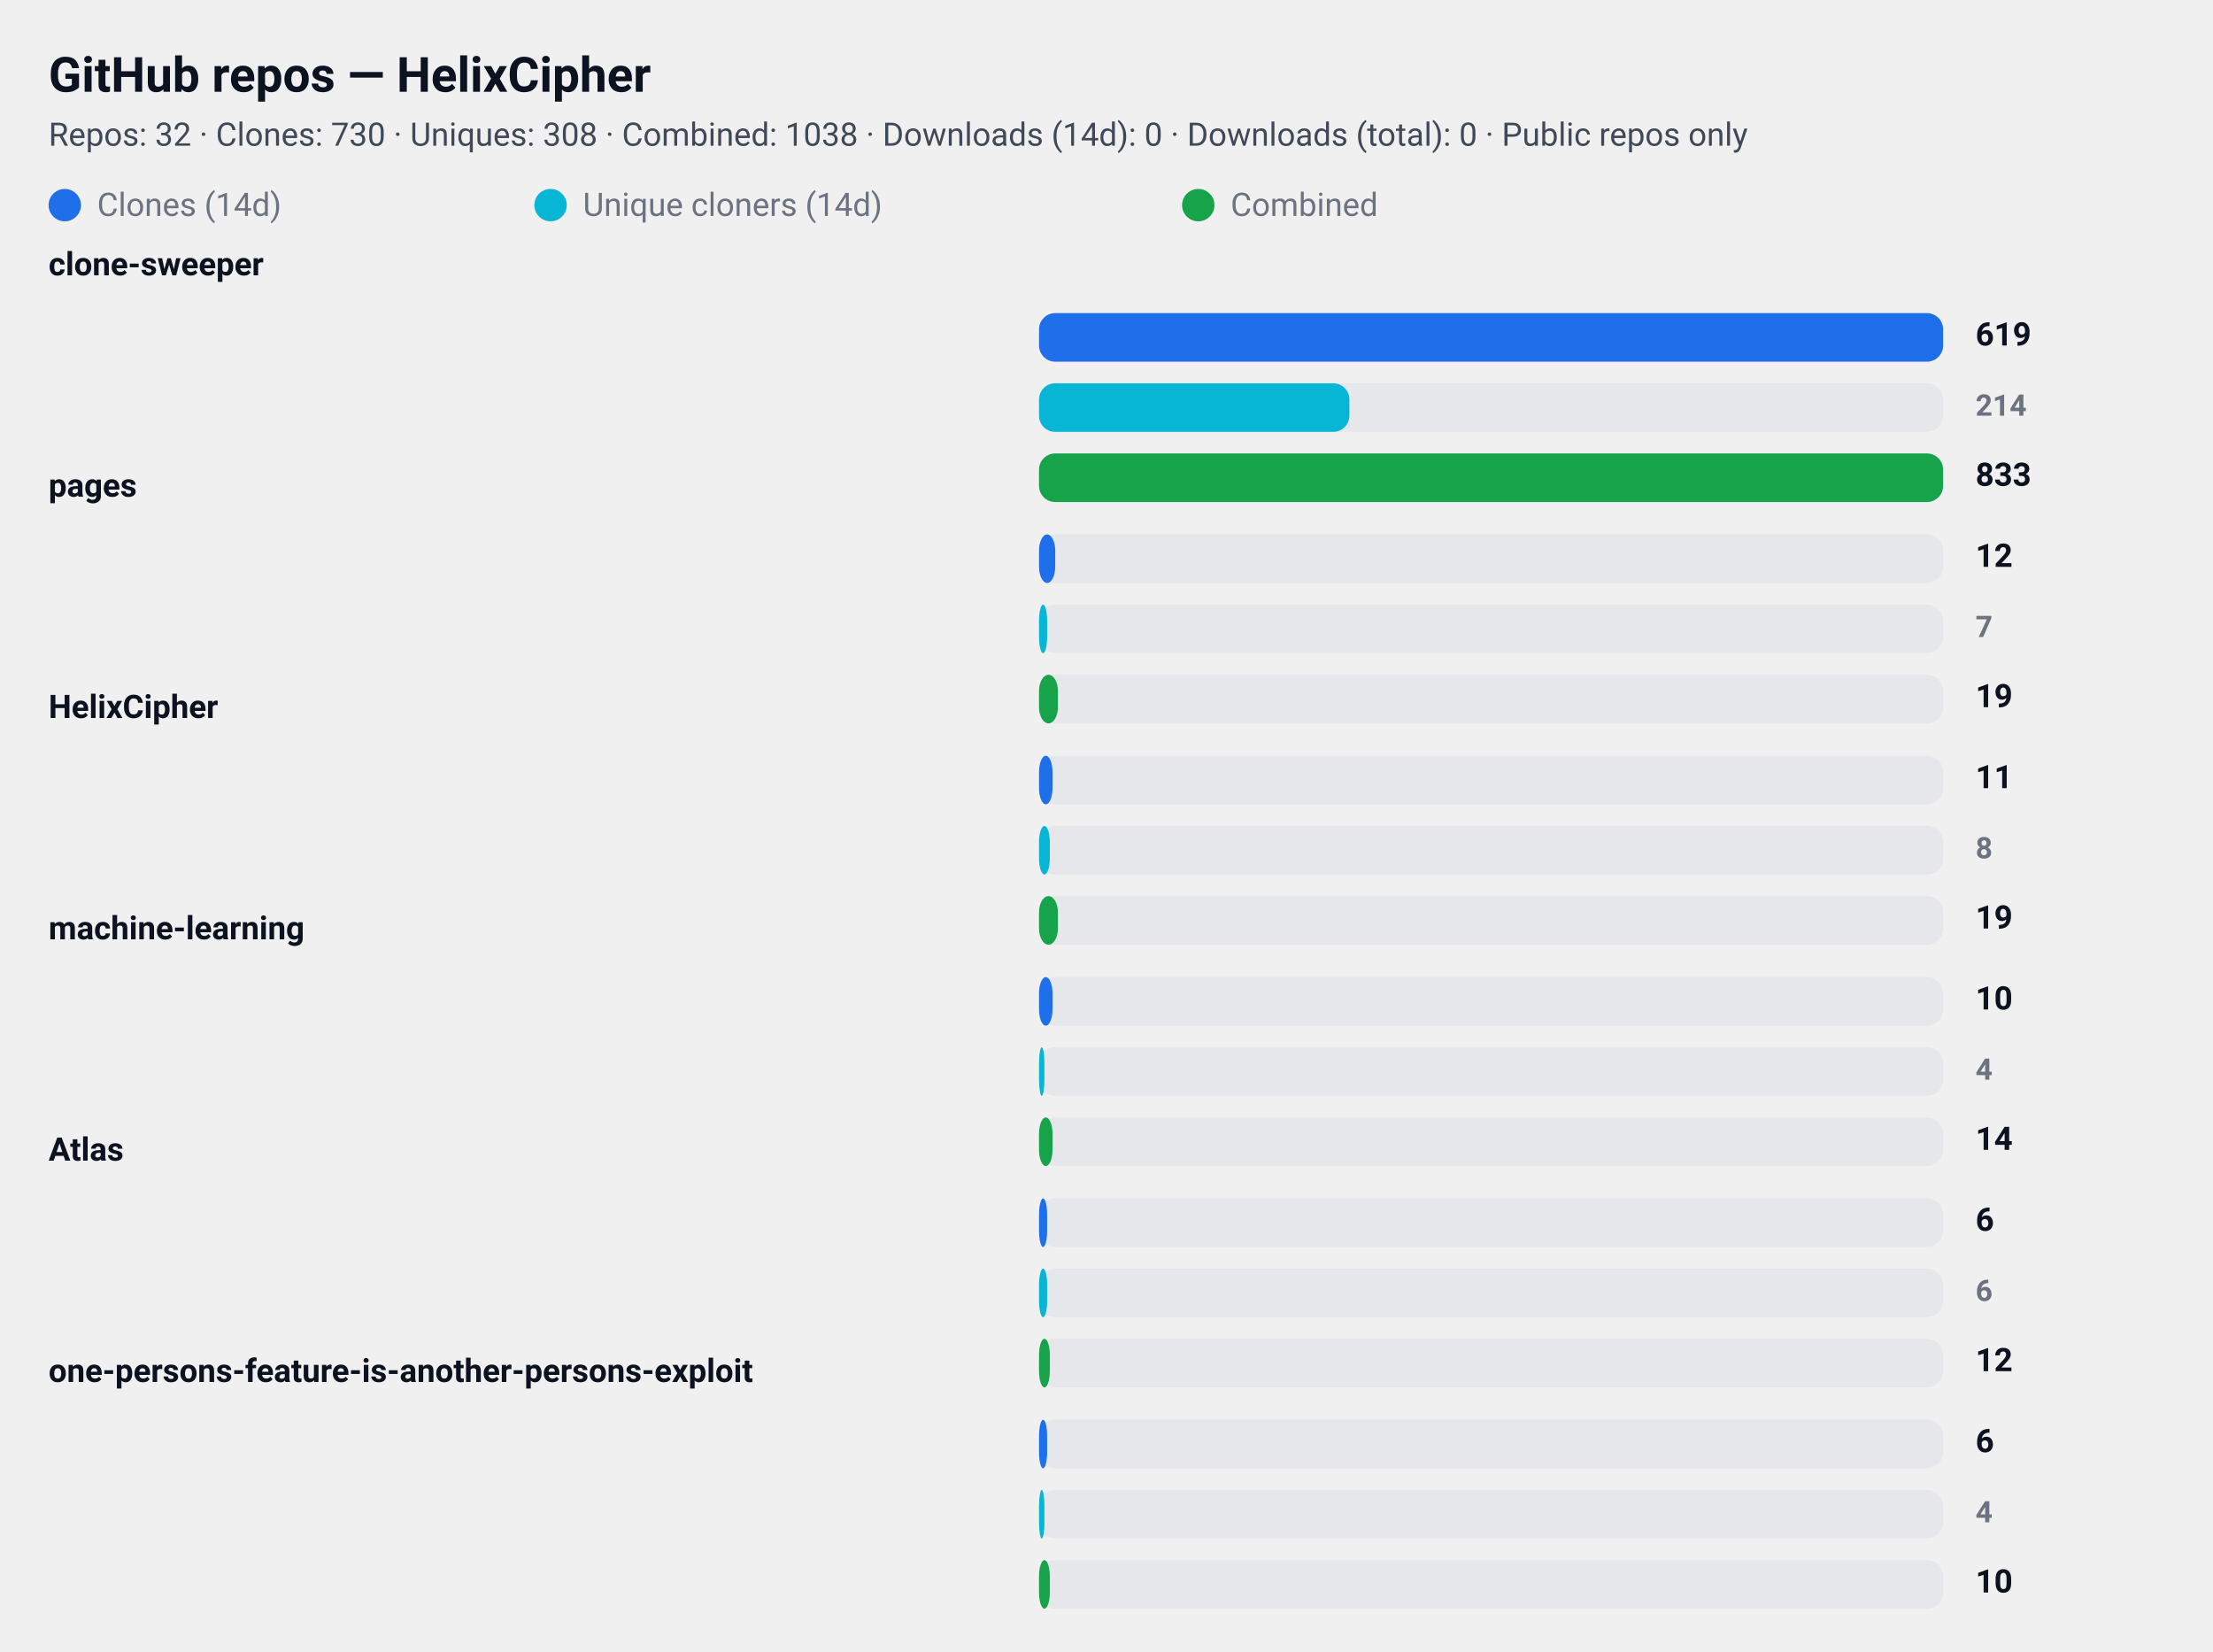
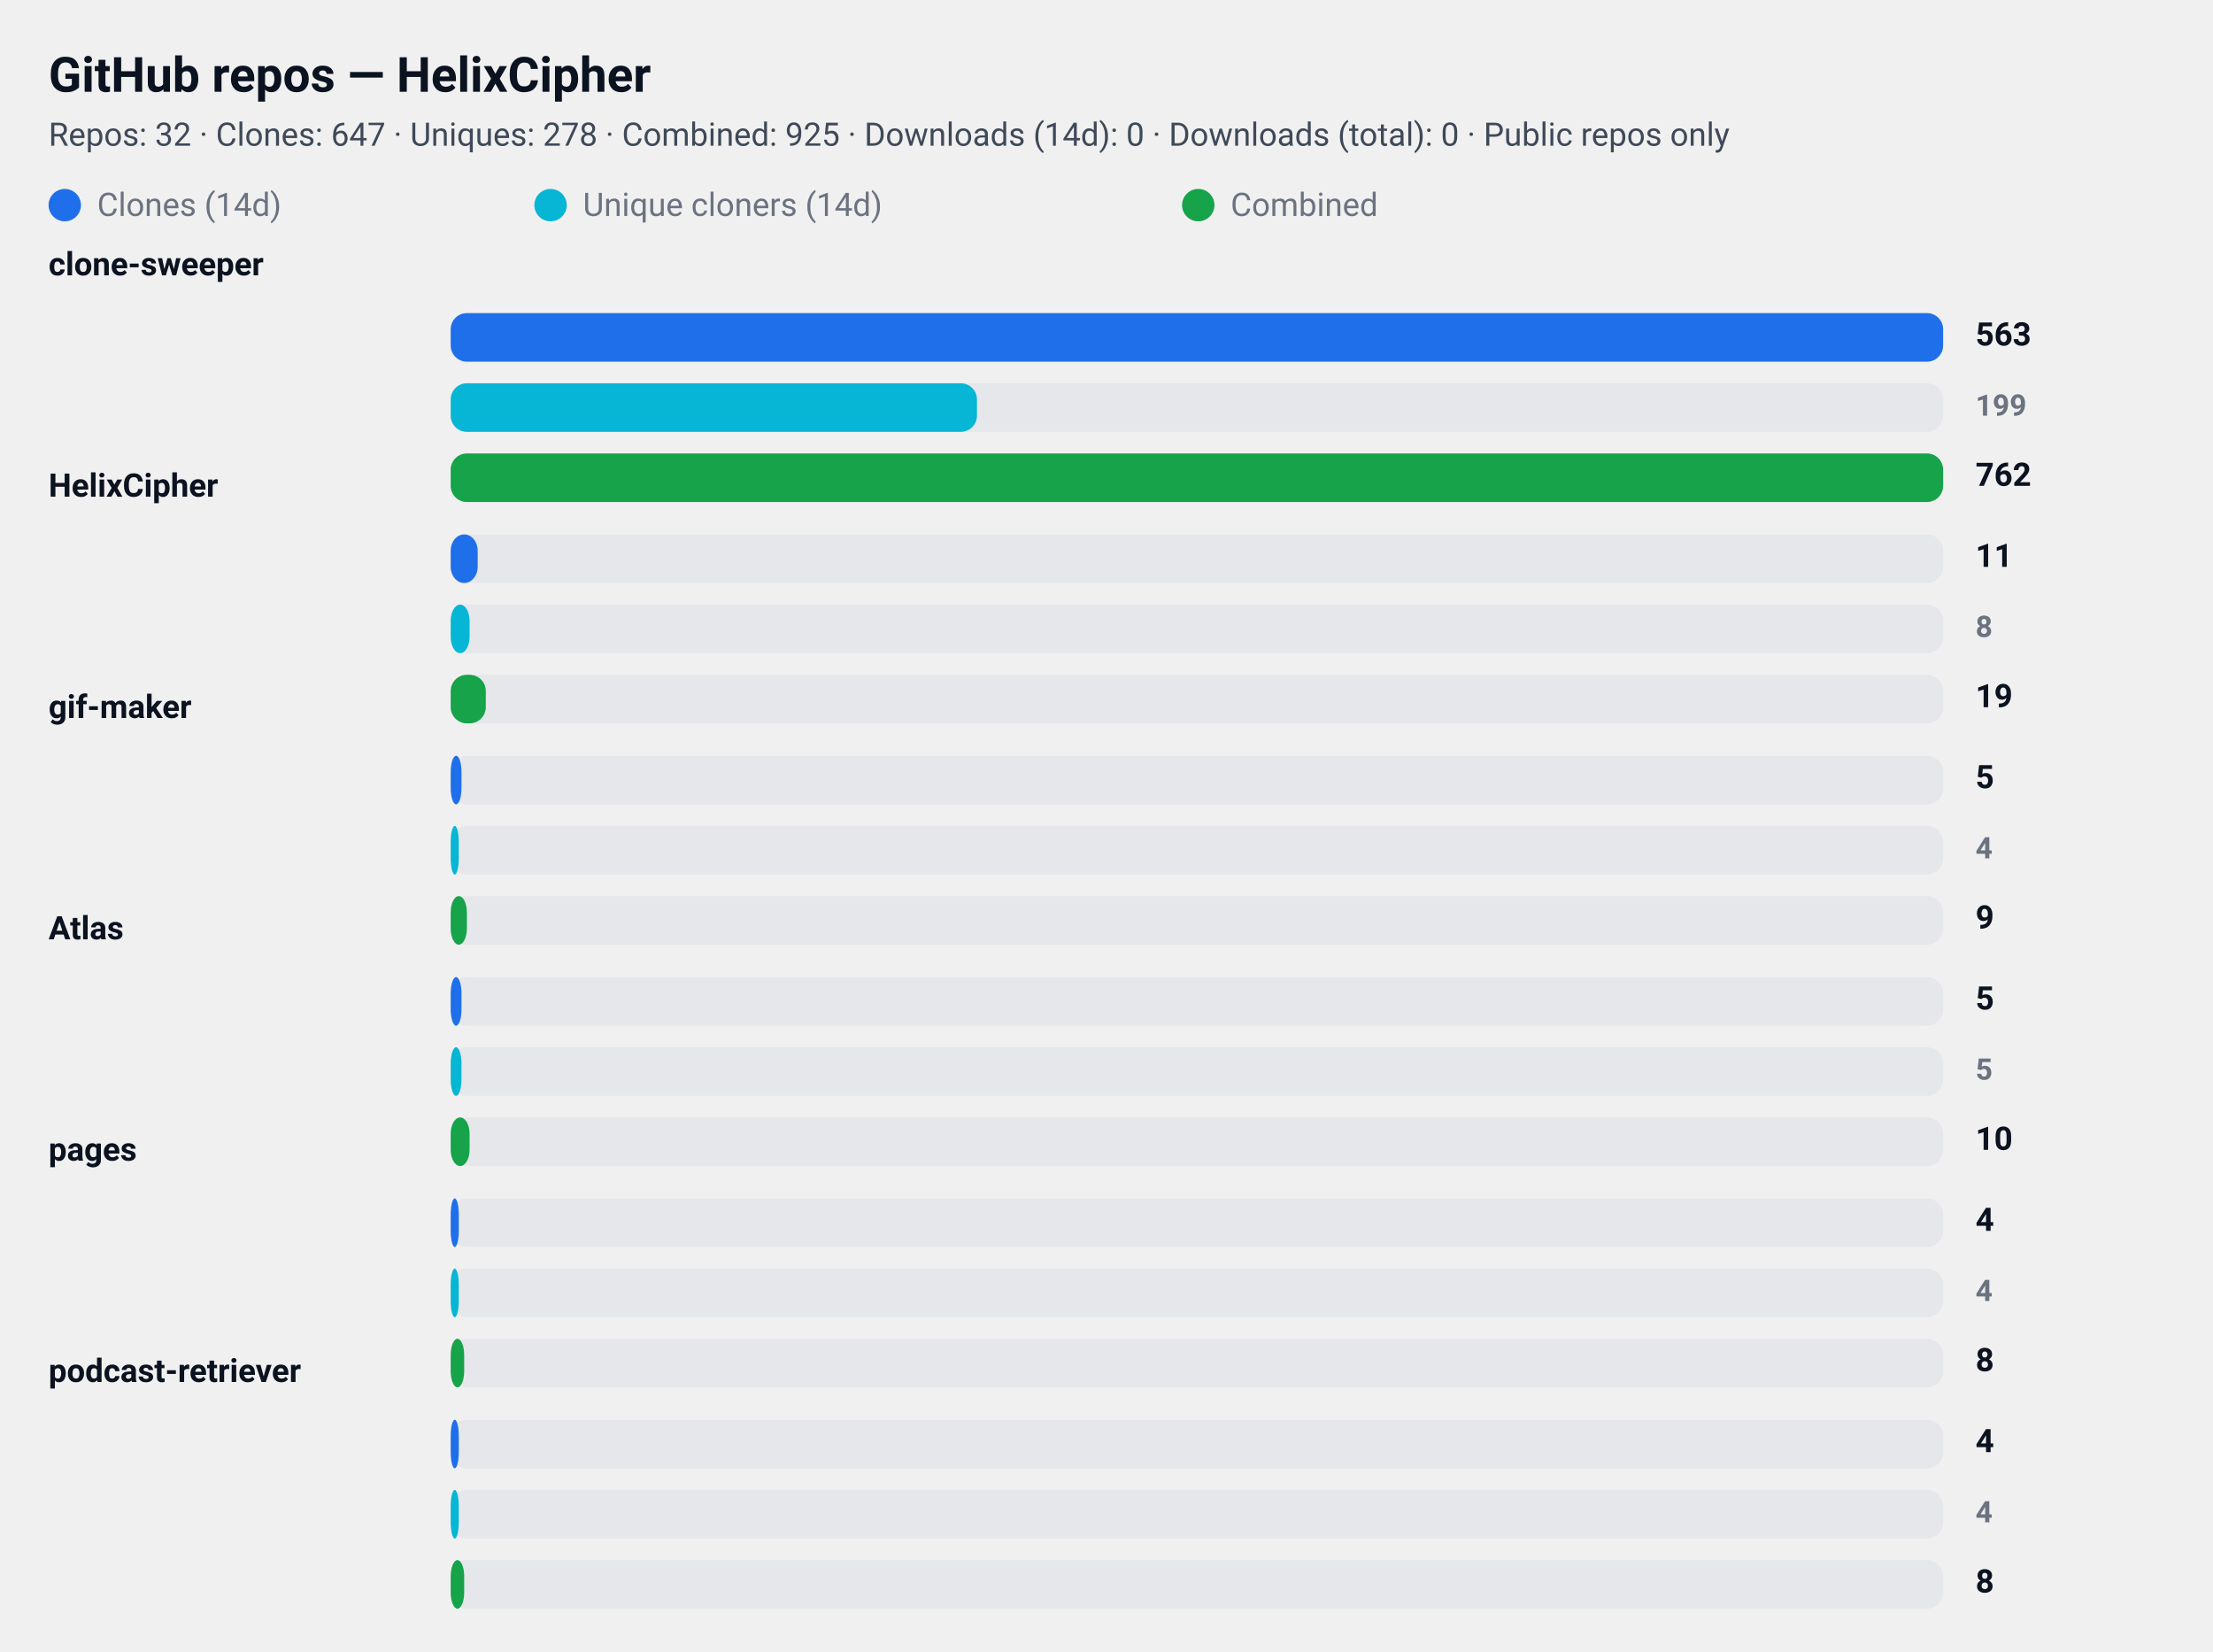
<svg xmlns="http://www.w3.org/2000/svg" width="820" height="612" viewBox="0 0 820 612" role="img" aria-label="GitHub repository clone statistics">
  <style>
  .card  { font-family: "Segoe UI", Roboto, "Helvetica Neue", Arial, sans-serif; }
  .title { font-weight: 700; font-size: 18px; fill: #0b1220; }
  .meta  { font-weight: 400; font-size: 12px; fill: #374151; opacity: 0.95; }
  .label { font-weight: 600; font-size: 12px; fill: #0b1220; }
  .count { font-weight: 700; font-size: 12px; fill: #0b1220; text-anchor: start; }
  .count-small { font-weight: 600; font-size: 11px; fill:#6b7280; text-anchor: start; }
  .muted { font-size:12px; fill:#6b7280; }

  .bar-clone { fill: #1f6feb; rx:6; }
  .bar-uniq  { fill: #06b6d4; rx:6; }
  .bar-comb  { fill: #16a34a; rx:6; }

  .bar-bg { fill: #e5e7eb; rx:6; }
  @media (prefers-color-scheme: dark) {
    .title, .meta, .label, .count, .count-small, .muted { fill: #ffffff; }
    .meta, .count-small { opacity: 0.9; }
  }
</style>
  <rect x="0" y="0" width="820" height="612" rx="12" fill="transparent" />
  <text x="18" y="34" class="title card">GitHub repos — HelixCipher</text>
-   <text x="18" y="54" class="meta card">Repos: 32 · Clones: 730 · Uniques: 308 · Combined: 1038 · Downloads (14d): 0 · Downloads (total): 0 · Public repos only</text>
+   <text x="18" y="54" class="meta card">Repos: 32 · Clones: 647 · Uniques: 278 · Combined: 925 · Downloads (14d): 0 · Downloads (total): 0 · Public repos only</text>
  <g id="legend">
    <rect x="18" y="70" width="12" height="12" class="bar-clone" />
    <text x="36" y="80" class="muted card">Clones (14d)</text>
    <rect x="198" y="70" width="12" height="12" class="bar-uniq" />
    <text x="216" y="80" class="muted card">Unique cloners (14d)</text>
    <rect x="438" y="70" width="12" height="12" class="bar-comb" />
    <text x="456" y="80" class="muted card">Combined</text>
  </g>
  <text x="18" y="102" class="label card">clone-sweeper</text>
-   <rect x="385" y="116" width="335" height="18" class="bar-bg" />
-   <rect x="385" y="116" width="335" height="18" class="bar-clone" />
-   <text x="732" y="128" class="count card">619</text>
-   <rect x="385" y="142" width="335" height="18" class="bar-bg" />
-   <rect x="385" y="142" width="115" height="18" class="bar-uniq" />
-   <text x="732" y="154" class="count-small card">214</text>
-   <rect x="385" y="168" width="335" height="18" class="bar-bg" />
-   <rect x="385" y="168" width="335" height="18" class="bar-comb" />
-   <text x="732" y="180" class="count card">833</text>
-   <text x="18" y="184" class="label card">pages</text>
-   <rect x="385" y="198" width="335" height="18" class="bar-bg" />
-   <rect x="385" y="198" width="6" height="18" class="bar-clone" />
-   <text x="732" y="210" class="count card">12</text>
-   <rect x="385" y="224" width="335" height="18" class="bar-bg" />
-   <rect x="385" y="224" width="3" height="18" class="bar-uniq" />
-   <text x="732" y="236" class="count-small card">7</text>
-   <rect x="385" y="250" width="335" height="18" class="bar-bg" />
-   <rect x="385" y="250" width="7" height="18" class="bar-comb" />
+   <rect x="167" y="116" width="553" height="18" class="bar-bg" />
+   <rect x="167" y="116" width="553" height="18" class="bar-clone" />
+   <text x="732" y="128" class="count card">563</text>
+   <rect x="167" y="142" width="553" height="18" class="bar-bg" />
+   <rect x="167" y="142" width="195" height="18" class="bar-uniq" />
+   <text x="732" y="154" class="count-small card">199</text>
+   <rect x="167" y="168" width="553" height="18" class="bar-bg" />
+   <rect x="167" y="168" width="553" height="18" class="bar-comb" />
+   <text x="732" y="180" class="count card">762</text>
+   <text x="18" y="184" class="label card">HelixCipher</text>
+   <rect x="167" y="198" width="553" height="18" class="bar-bg" />
+   <rect x="167" y="198" width="10" height="18" class="bar-clone" />
+   <text x="732" y="210" class="count card">11</text>
+   <rect x="167" y="224" width="553" height="18" class="bar-bg" />
+   <rect x="167" y="224" width="7" height="18" class="bar-uniq" />
+   <text x="732" y="236" class="count-small card">8</text>
+   <rect x="167" y="250" width="553" height="18" class="bar-bg" />
+   <rect x="167" y="250" width="13" height="18" class="bar-comb" />
  <text x="732" y="262" class="count card">19</text>
-   <text x="18" y="266" class="label card">HelixCipher</text>
-   <rect x="385" y="280" width="335" height="18" class="bar-bg" />
-   <rect x="385" y="280" width="5" height="18" class="bar-clone" />
-   <text x="732" y="292" class="count card">11</text>
-   <rect x="385" y="306" width="335" height="18" class="bar-bg" />
-   <rect x="385" y="306" width="4" height="18" class="bar-uniq" />
-   <text x="732" y="318" class="count-small card">8</text>
-   <rect x="385" y="332" width="335" height="18" class="bar-bg" />
-   <rect x="385" y="332" width="7" height="18" class="bar-comb" />
-   <text x="732" y="344" class="count card">19</text>
-   <text x="18" y="348" class="label card">machine-learning</text>
-   <rect x="385" y="362" width="335" height="18" class="bar-bg" />
-   <rect x="385" y="362" width="5" height="18" class="bar-clone" />
-   <text x="732" y="374" class="count card">10</text>
-   <rect x="385" y="388" width="335" height="18" class="bar-bg" />
-   <rect x="385" y="388" width="2" height="18" class="bar-uniq" />
-   <text x="732" y="400" class="count-small card">4</text>
-   <rect x="385" y="414" width="335" height="18" class="bar-bg" />
-   <rect x="385" y="414" width="5" height="18" class="bar-comb" />
-   <text x="732" y="426" class="count card">14</text>
-   <text x="18" y="430" class="label card">Atlas</text>
-   <rect x="385" y="444" width="335" height="18" class="bar-bg" />
-   <rect x="385" y="444" width="3" height="18" class="bar-clone" />
-   <text x="732" y="456" class="count card">6</text>
-   <rect x="385" y="470" width="335" height="18" class="bar-bg" />
-   <rect x="385" y="470" width="3" height="18" class="bar-uniq" />
-   <text x="732" y="482" class="count-small card">6</text>
-   <rect x="385" y="496" width="335" height="18" class="bar-bg" />
-   <rect x="385" y="496" width="4" height="18" class="bar-comb" />
-   <text x="732" y="508" class="count card">12</text>
-   <text x="18" y="512" class="label card">one-persons-feature-is-another-persons-exploit</text>
-   <rect x="385" y="526" width="335" height="18" class="bar-bg" />
-   <rect x="385" y="526" width="3" height="18" class="bar-clone" />
-   <text x="732" y="538" class="count card">6</text>
-   <rect x="385" y="552" width="335" height="18" class="bar-bg" />
-   <rect x="385" y="552" width="2" height="18" class="bar-uniq" />
+   <text x="18" y="266" class="label card">gif-maker</text>
+   <rect x="167" y="280" width="553" height="18" class="bar-bg" />
+   <rect x="167" y="280" width="4" height="18" class="bar-clone" />
+   <text x="732" y="292" class="count card">5</text>
+   <rect x="167" y="306" width="553" height="18" class="bar-bg" />
+   <rect x="167" y="306" width="3" height="18" class="bar-uniq" />
+   <text x="732" y="318" class="count-small card">4</text>
+   <rect x="167" y="332" width="553" height="18" class="bar-bg" />
+   <rect x="167" y="332" width="6" height="18" class="bar-comb" />
+   <text x="732" y="344" class="count card">9</text>
+   <text x="18" y="348" class="label card">Atlas</text>
+   <rect x="167" y="362" width="553" height="18" class="bar-bg" />
+   <rect x="167" y="362" width="4" height="18" class="bar-clone" />
+   <text x="732" y="374" class="count card">5</text>
+   <rect x="167" y="388" width="553" height="18" class="bar-bg" />
+   <rect x="167" y="388" width="4" height="18" class="bar-uniq" />
+   <text x="732" y="400" class="count-small card">5</text>
+   <rect x="167" y="414" width="553" height="18" class="bar-bg" />
+   <rect x="167" y="414" width="7" height="18" class="bar-comb" />
+   <text x="732" y="426" class="count card">10</text>
+   <text x="18" y="430" class="label card">pages</text>
+   <rect x="167" y="444" width="553" height="18" class="bar-bg" />
+   <rect x="167" y="444" width="3" height="18" class="bar-clone" />
+   <text x="732" y="456" class="count card">4</text>
+   <rect x="167" y="470" width="553" height="18" class="bar-bg" />
+   <rect x="167" y="470" width="3" height="18" class="bar-uniq" />
+   <text x="732" y="482" class="count-small card">4</text>
+   <rect x="167" y="496" width="553" height="18" class="bar-bg" />
+   <rect x="167" y="496" width="5" height="18" class="bar-comb" />
+   <text x="732" y="508" class="count card">8</text>
+   <text x="18" y="512" class="label card">podcast-retriever</text>
+   <rect x="167" y="526" width="553" height="18" class="bar-bg" />
+   <rect x="167" y="526" width="3" height="18" class="bar-clone" />
+   <text x="732" y="538" class="count card">4</text>
+   <rect x="167" y="552" width="553" height="18" class="bar-bg" />
+   <rect x="167" y="552" width="3" height="18" class="bar-uniq" />
  <text x="732" y="564" class="count-small card">4</text>
-   <rect x="385" y="578" width="335" height="18" class="bar-bg" />
-   <rect x="385" y="578" width="4" height="18" class="bar-comb" />
-   <text x="732" y="590" class="count card">10</text>
+   <rect x="167" y="578" width="553" height="18" class="bar-bg" />
+   <rect x="167" y="578" width="5" height="18" class="bar-comb" />
+   <text x="732" y="590" class="count card">8</text>
</svg>
